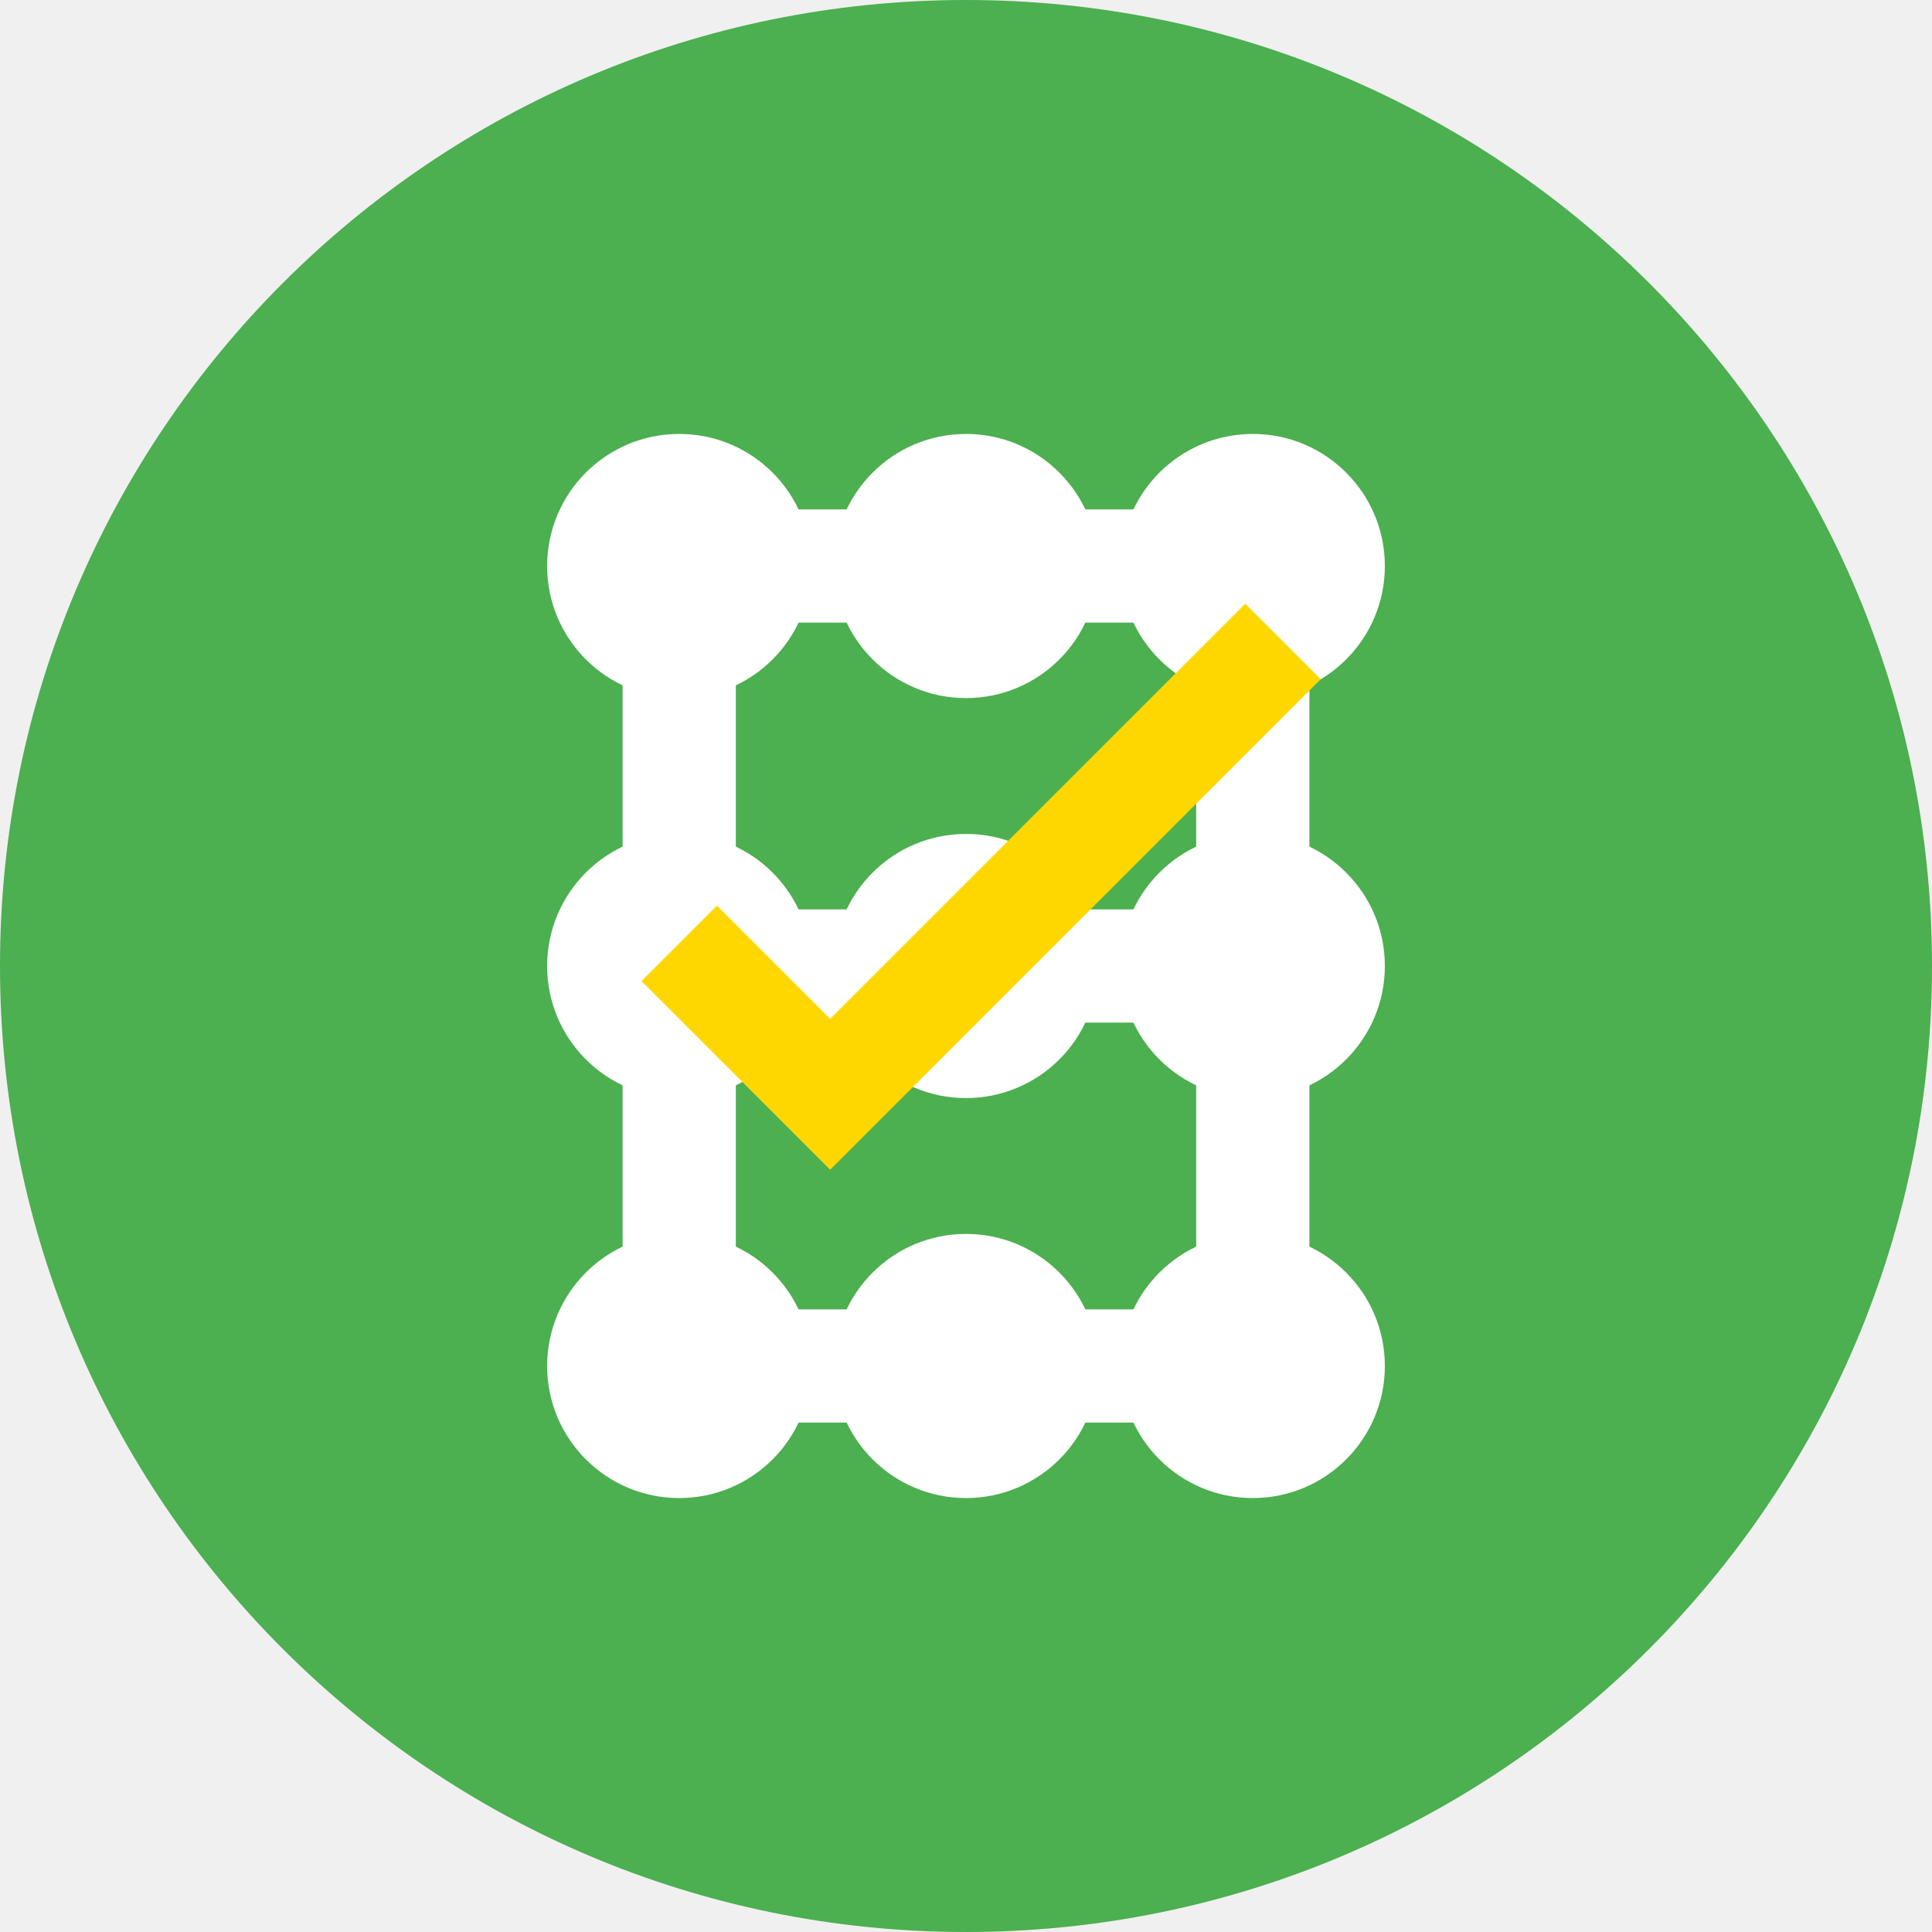
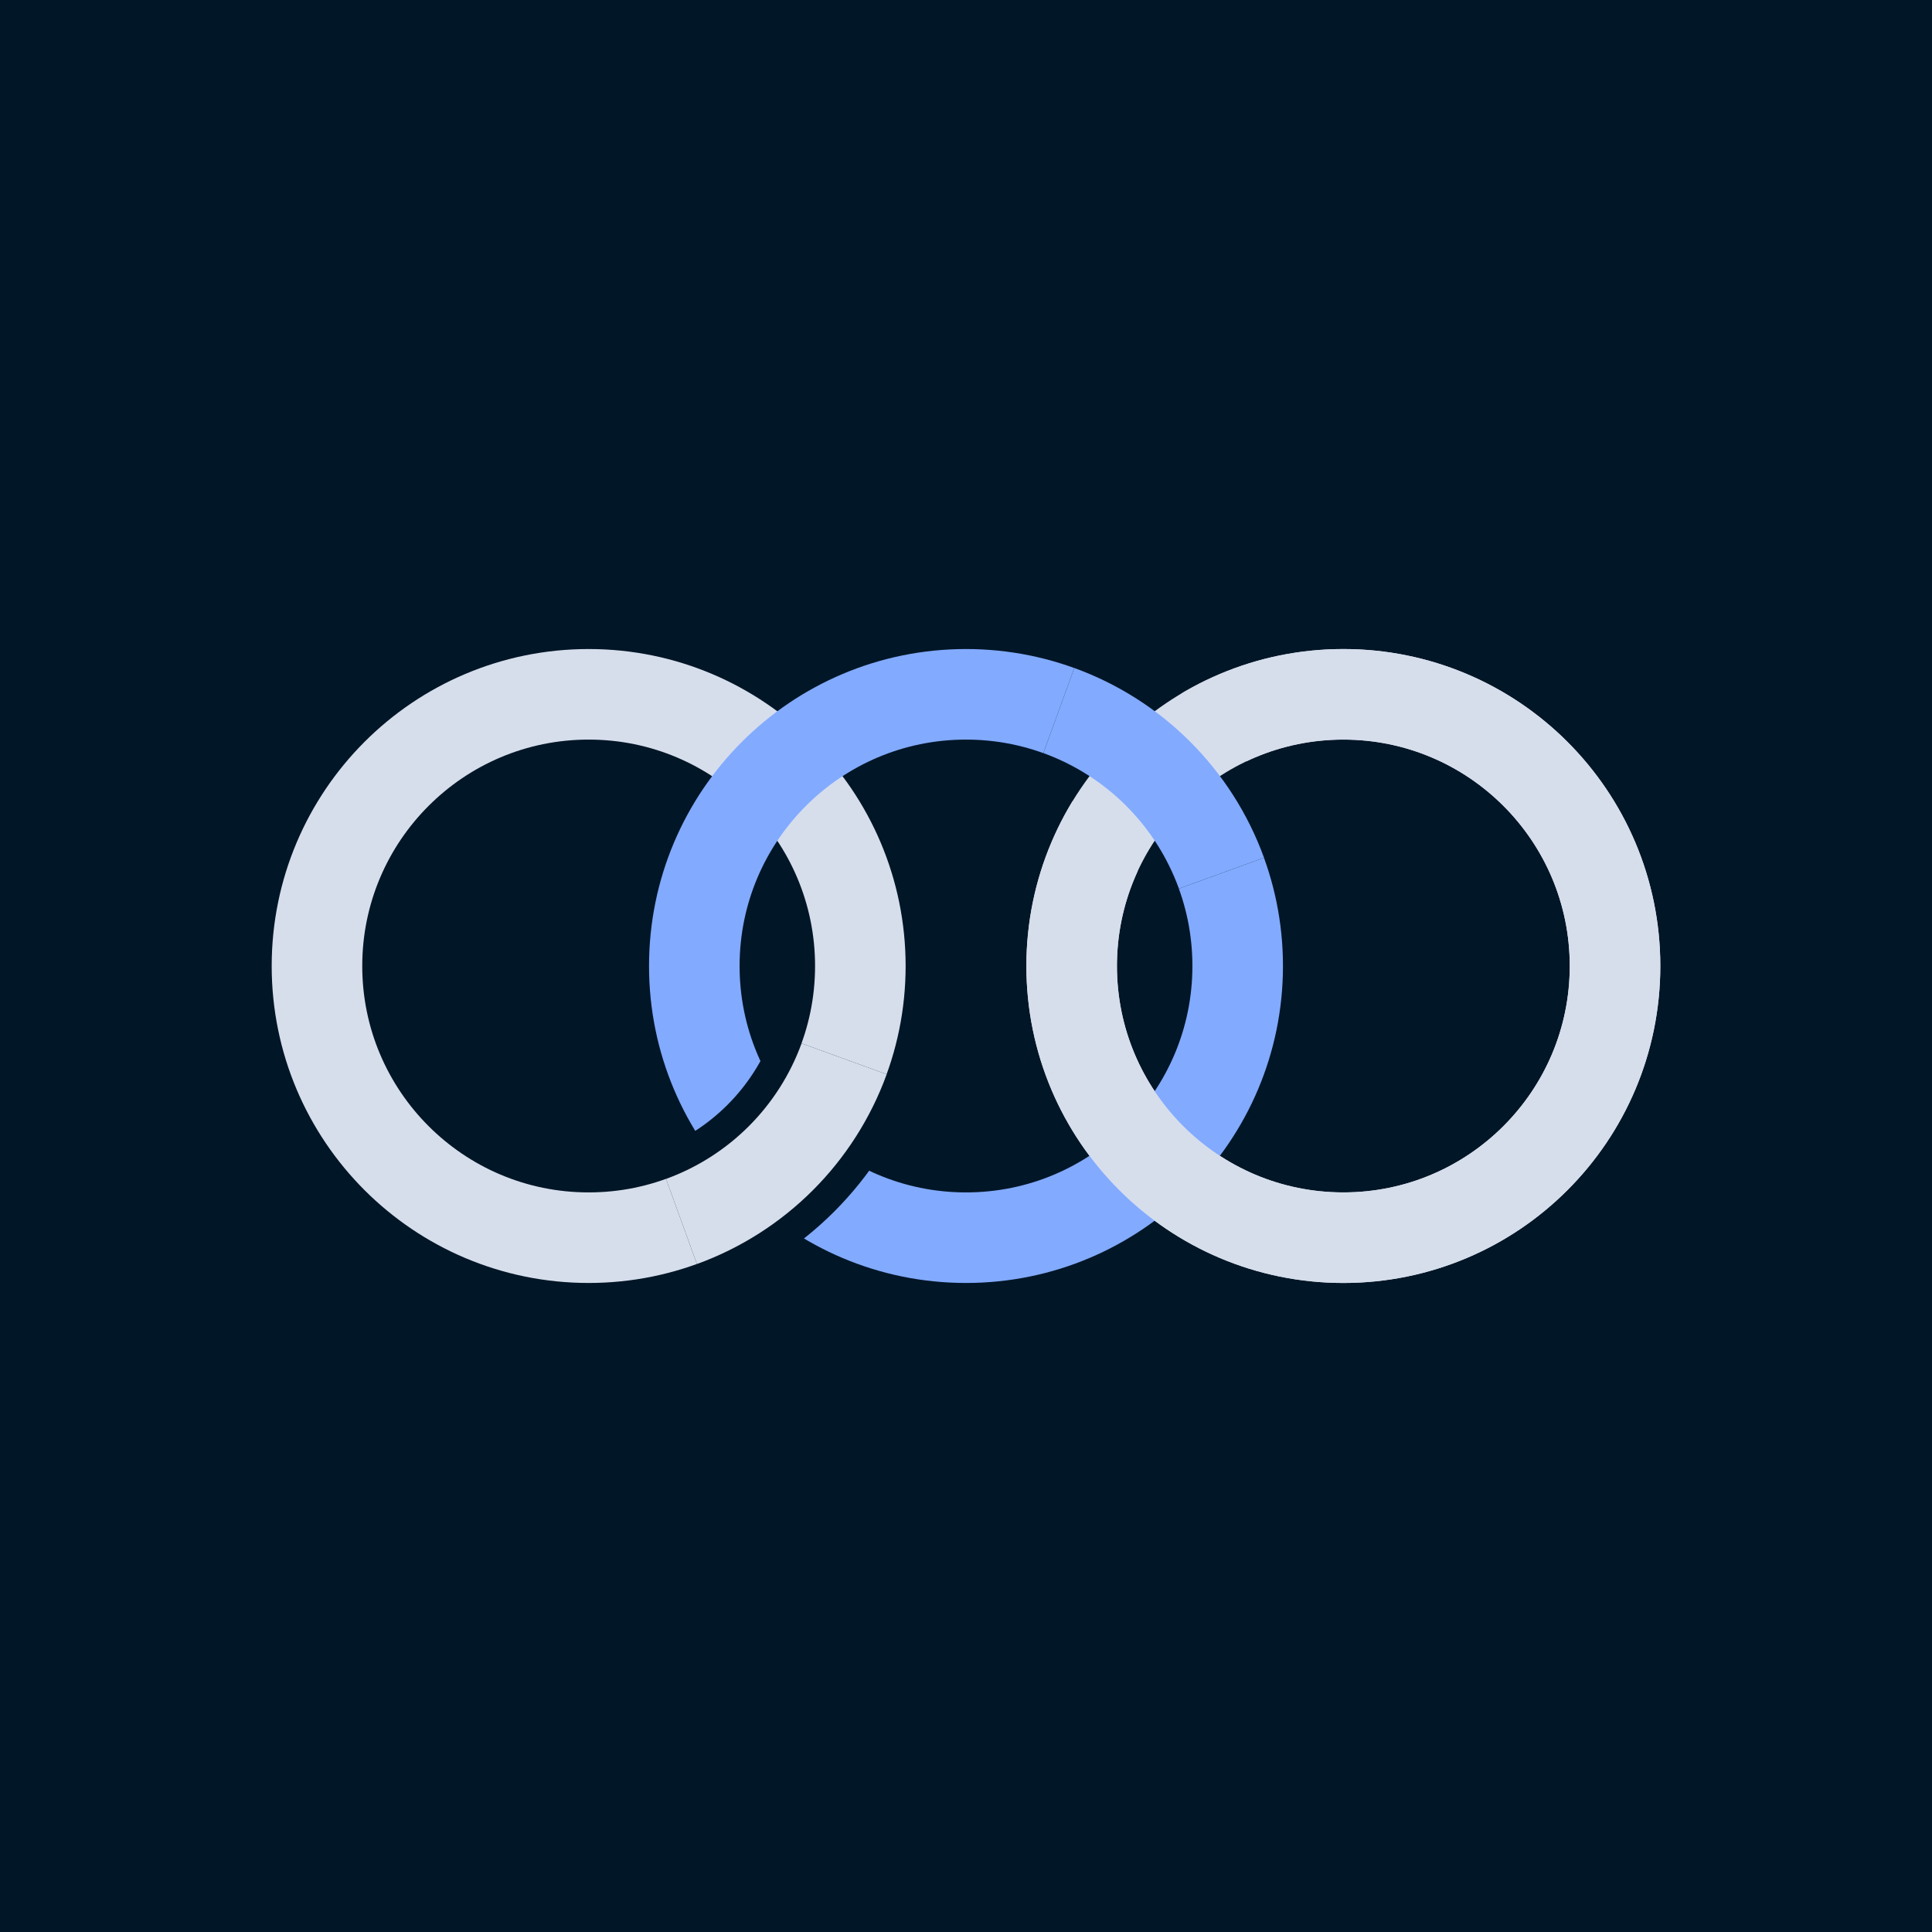
<svg xmlns="http://www.w3.org/2000/svg" viewBox="0 0 512 512">
-   <circle cx="256" cy="256" r="256" fill="#4CAF50" />
-   <circle cx="180" cy="150" r="35" fill="white" />
-   <circle cx="256" cy="150" r="35" fill="white" />
-   <circle cx="332" cy="150" r="35" fill="white" />
-   <circle cx="180" cy="256" r="35" fill="white" />
-   <circle cx="256" cy="256" r="35" fill="white" />
-   <circle cx="332" cy="256" r="35" fill="white" />
-   <circle cx="180" cy="362" r="35" fill="white" />
-   <circle cx="256" cy="362" r="35" fill="white" />
-   <circle cx="332" cy="362" r="35" fill="white" />
-   <rect x="180" y="135" width="76" height="30" fill="white" />
-   <rect x="256" y="135" width="76" height="30" fill="white" />
-   <rect x="165" y="150" width="30" height="106" fill="white" />
-   <rect x="317" y="150" width="30" height="106" fill="white" />
-   <rect x="180" y="241" width="76" height="30" fill="white" />
-   <rect x="256" y="241" width="76" height="30" fill="white" />
-   <rect x="165" y="256" width="30" height="106" fill="white" />
-   <rect x="317" y="256" width="30" height="106" fill="white" />
-   <rect x="180" y="347" width="76" height="30" fill="white" />
-   <rect x="256" y="347" width="76" height="30" fill="white" />
-   <polygon points="220,310 170,260 190,240 220,270 330,160 350,180" fill="#FFD700" />
+   <rect width="512" height="512" fill="#011627" />
+   <g fill="none" stroke-width="24" stroke-linecap="butt">
+     <circle cx="156" cy="256" r="72" stroke="#D6DEEB" />
+     <circle cx="356" cy="256" r="72" stroke="#D6DEEB" />
+     <circle cx="256" cy="256" r="72" stroke="#82AAFF" />
+     <path d="M 280.6 188.3 A 72 72 0 0 1 323.7 231.4" stroke="#011627" stroke-width="40" />
+     <path d="M 223.7 280.6 A 72 72 0 0 1 180.6 323.7" stroke="#011627" stroke-width="40" />
+     <circle cx="356" cy="256" r="72" stroke="#D6DEEB" />
+     <path d="M 223.7 280.6 A 72 72 0 0 1 180.6 323.7" stroke="#D6DEEB" />
+     <path d="M 280.6 188.3 A 72 72 0 0 1 323.7 231.4" stroke="#82AAFF" />
+   </g>
</svg>
